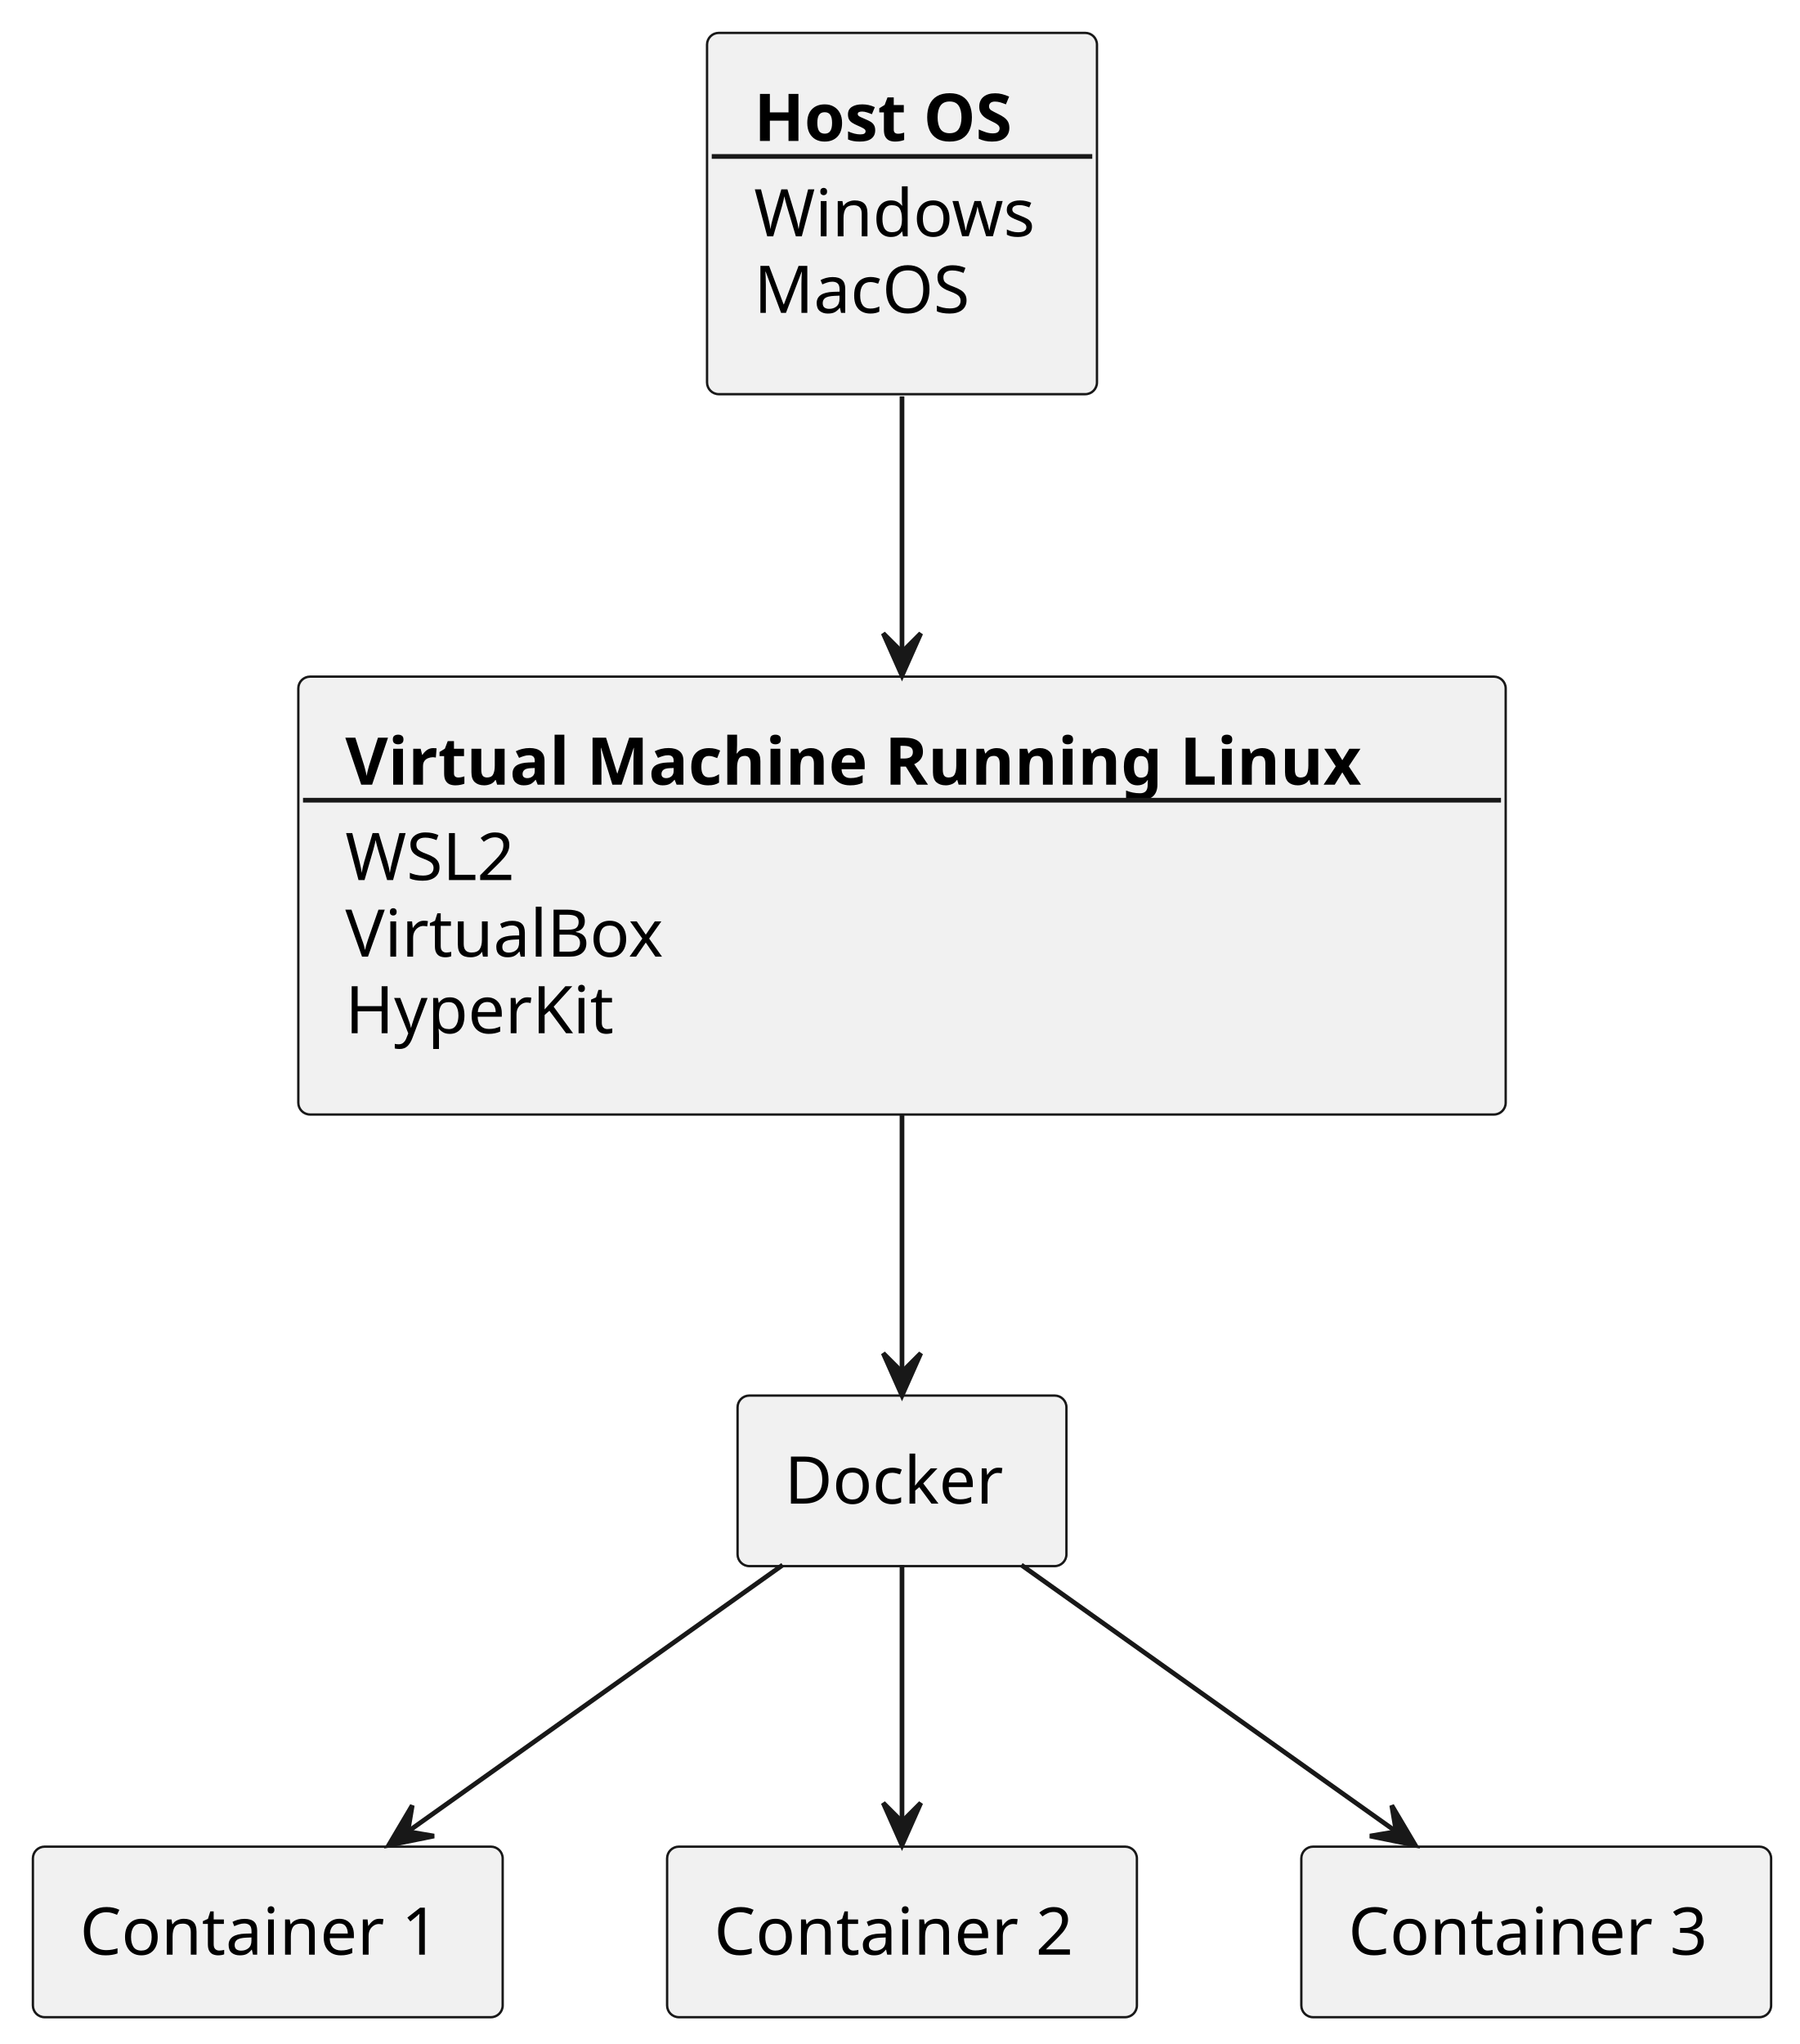
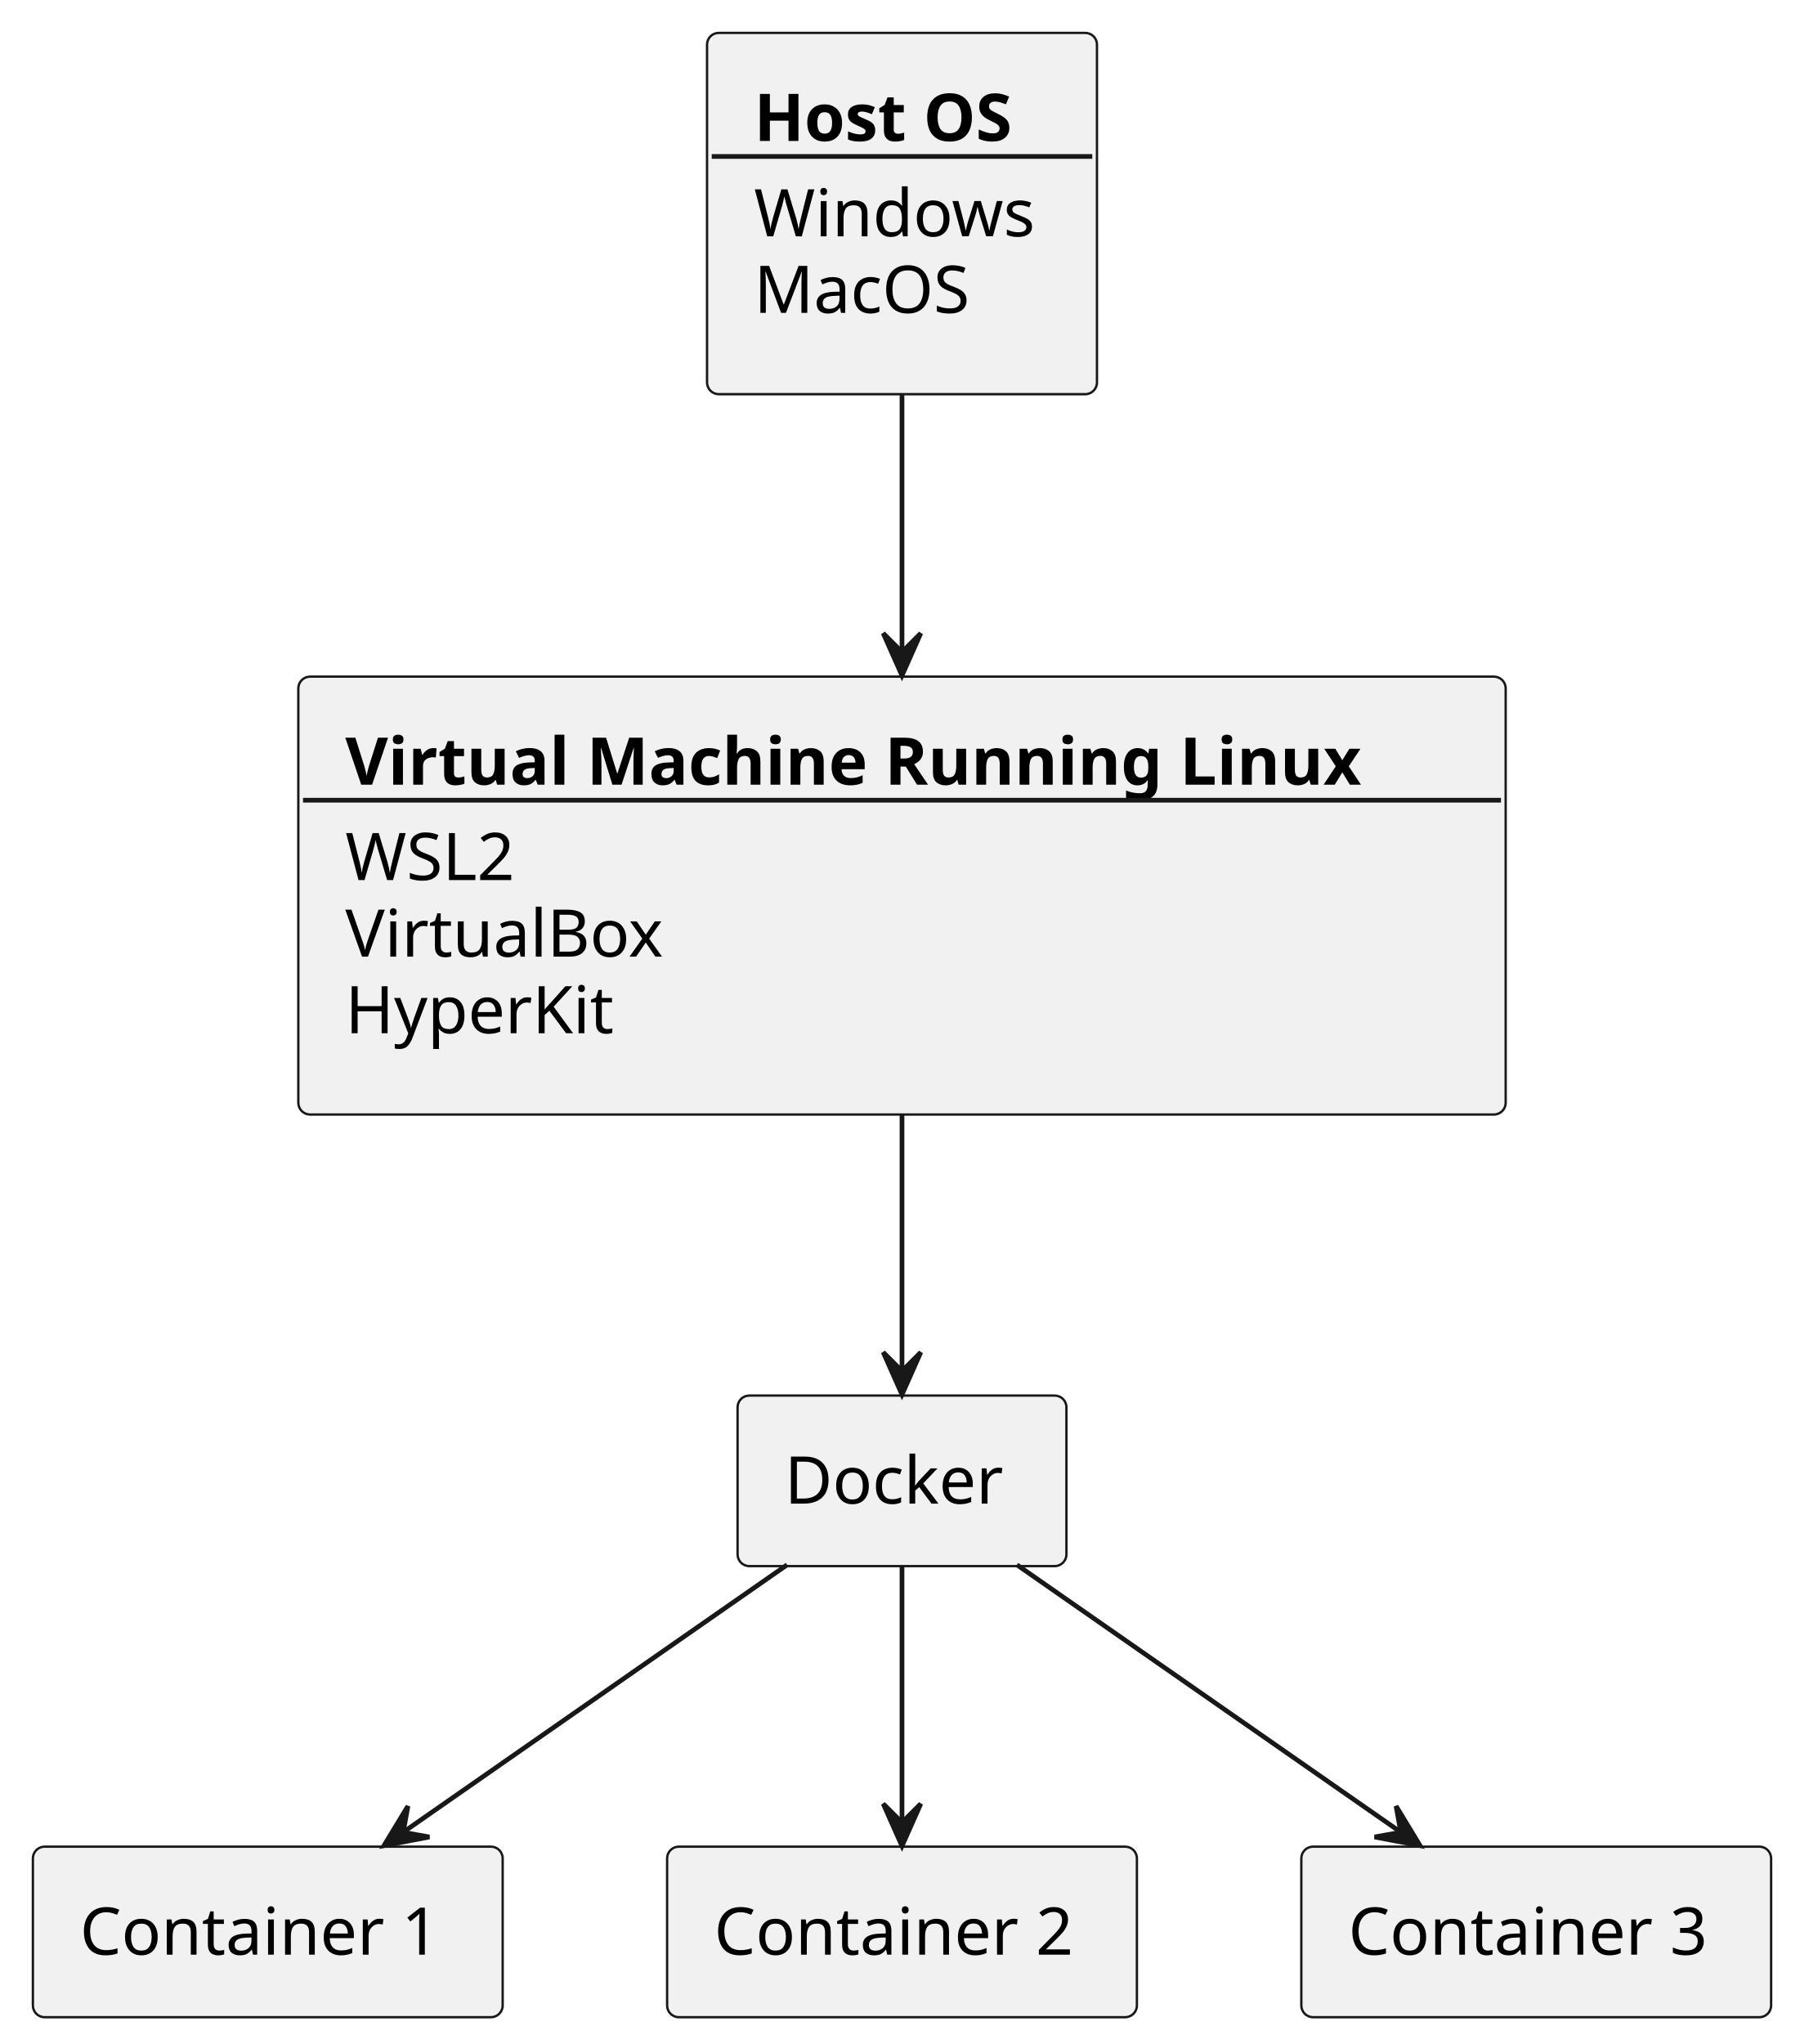
<svg xmlns="http://www.w3.org/2000/svg" contentStyleType="text/css" height="435px" preserveAspectRatio="none" style="width:383px;height:435px;background:#FFFFFF;" version="1.1" viewBox="0 0 383 435" width="383px" zoomAndPan="magnify">
  <defs />
  <g>
    <g id="elem_host">
      <rect fill="#F1F1F1" height="76.891" rx="2.5" ry="2.5" style="stroke:#181818;stroke-width:0.5;" width="83" x="150.5" y="7" />
      <text fill="#000000" font-family="sans-serif" font-size="14" font-weight="bold" lengthAdjust="spacing" textLength="63" x="160.5" y="29.995">Host OS</text>
      <line style="stroke:#181818;stroke-width:1.0;" x1="151.5" x2="232.5" y1="33.297" y2="33.297" />
      <text fill="#000000" font-family="sans-serif" font-size="14" lengthAdjust="spacing" textLength="62" x="160.5" y="50.292">Windows</text>
      <text fill="#000000" font-family="sans-serif" font-size="14" lengthAdjust="spacing" textLength="48" x="160.5" y="66.589">MacOS</text>
    </g>
    <g id="elem_vm">
      <rect fill="#F1F1F1" height="93.188" rx="2.5" ry="2.5" style="stroke:#181818;stroke-width:0.5;" width="257" x="63.5" y="144" />
      <text fill="#000000" font-family="sans-serif" font-size="14" font-weight="bold" lengthAdjust="spacing" textLength="237" x="73.5" y="166.995">Virtual Machine Running Linux</text>
      <line style="stroke:#181818;stroke-width:1.0;" x1="64.5" x2="319.5" y1="170.297" y2="170.297" />
      <text fill="#000000" font-family="sans-serif" font-size="14" lengthAdjust="spacing" textLength="38" x="73.5" y="187.292">WSL2</text>
      <text fill="#000000" font-family="sans-serif" font-size="14" lengthAdjust="spacing" textLength="68" x="73.5" y="203.589">VirtualBox</text>
      <text fill="#000000" font-family="sans-serif" font-size="14" lengthAdjust="spacing" textLength="57" x="73.5" y="219.886">HyperKit</text>
    </g>
    <g id="elem_docker">
      <rect fill="#F1F1F1" height="36.297" rx="2.5" ry="2.5" style="stroke:#181818;stroke-width:0.5;" width="70" x="157" y="297" />
      <text fill="#000000" font-family="sans-serif" font-size="14" lengthAdjust="spacing" textLength="50" x="167" y="319.995">Docker</text>
    </g>
    <g id="elem_container1">
      <rect fill="#F1F1F1" height="36.297" rx="2.5" ry="2.5" style="stroke:#181818;stroke-width:0.5;" width="100" x="7" y="393" />
      <text fill="#000000" font-family="sans-serif" font-size="14" lengthAdjust="spacing" textLength="80" x="17" y="415.995">Container 1</text>
    </g>
    <g id="elem_container2">
      <rect fill="#F1F1F1" height="36.297" rx="2.5" ry="2.5" style="stroke:#181818;stroke-width:0.5;" width="100" x="142" y="393" />
      <text fill="#000000" font-family="sans-serif" font-size="14" lengthAdjust="spacing" textLength="80" x="152" y="415.995">Container 2</text>
    </g>
    <g id="elem_container3">
      <rect fill="#F1F1F1" height="36.297" rx="2.5" ry="2.5" style="stroke:#181818;stroke-width:0.5;" width="100" x="277" y="393" />
      <text fill="#000000" font-family="sans-serif" font-size="14" lengthAdjust="spacing" textLength="80" x="287" y="415.995">Container 3</text>
    </g>
    <g id="link_host_vm">
-       <path d="M192,84.357 C192,101.073 192,120.855 192,138.785 " fill="none" id="host-to-vm" style="stroke:#181818;stroke-width:1.0;" />
-       <polygon fill="#181818" points="192,143.789,196,134.789,192,138.789,188,134.789,192,143.789" style="stroke:#181818;stroke-width:1.0;" />
+       <path d="M192,84.07 C192,100.79 192,120.73 192,138.74 " fill="none" id="host-to-vm" style="stroke:#181818;stroke-width:1.0;" />
+       <polygon fill="#181818" points="192,143.77,196,134.77,192,138.77,188,134.77,192,143.77" style="stroke:#181818;stroke-width:1.0;" />
    </g>
    <g id="link_vm_docker">
-       <path d="M192,237.213 C192,255.772 192,276.299 192,291.604 " fill="none" id="vm-to-docker" style="stroke:#181818;stroke-width:1.0;" />
-       <polygon fill="#181818" points="192,296.993,196,287.993,192,291.993,188,287.993,192,296.993" style="stroke:#181818;stroke-width:1.0;" />
+       <path d="M192,237.11 C192,255.65 192,276.24 192,291.44 " fill="none" id="vm-to-docker" style="stroke:#181818;stroke-width:1.0;" />
+       <polygon fill="#181818" points="192,296.79,196,287.79,192,291.79,188,287.79,192,296.79" style="stroke:#181818;stroke-width:1.0;" />
    </g>
    <g id="link_docker_container1">
-       <path d="M166.607,333.057 C144.03,349.112 110.987,372.609 87.089,389.603 " fill="none" id="docker-to-container1" style="stroke:#181818;stroke-width:1.0;" />
-       <polygon fill="#181818" points="82.738,392.698,92.39,390.742,86.812,389.8,87.754,384.222,82.738,392.698" style="stroke:#181818;stroke-width:1.0;" />
+       <path d="M167.55,333.02 C144.57,349.03 110.15,372.99 85.84,389.92 " fill="none" id="docker-to-container1" style="stroke:#181818;stroke-width:1.0;" />
+       <polygon fill="#181818" points="81.72,392.79,91.394,390.942,85.827,389.938,86.831,384.371,81.72,392.79" style="stroke:#181818;stroke-width:1.0;" />
    </g>
    <g id="link_docker_container2">
-       <path d="M192,333.057 C192,348.513 192,370.865 192,387.673 " fill="none" id="docker-to-container2" style="stroke:#181818;stroke-width:1.0;" />
-       <polygon fill="#181818" points="192,392.698,196,383.698,192,387.698,188,383.698,192,392.698" style="stroke:#181818;stroke-width:1.0;" />
+       <path d="M192,333.24 C192,348.48 192,370.81 192,387.46 " fill="none" id="docker-to-container2" style="stroke:#181818;stroke-width:1.0;" />
+       <polygon fill="#181818" points="192,392.87,196,383.87,192,387.87,188,383.87,192,392.87" style="stroke:#181818;stroke-width:1.0;" />
    </g>
    <g id="link_docker_container3">
-       <path d="M217.393,333.057 C239.97,349.112 273.013,372.609 296.911,389.603 " fill="none" id="docker-to-container3" style="stroke:#181818;stroke-width:1.0;" />
-       <polygon fill="#181818" points="301.262,392.698,296.246,384.222,297.188,389.8,291.61,390.742,301.262,392.698" style="stroke:#181818;stroke-width:1.0;" />
+       <path d="M216.45,333.02 C239.43,349.03 273.85,372.99 298.16,389.92 " fill="none" id="docker-to-container3" style="stroke:#181818;stroke-width:1.0;" />
+       <polygon fill="#181818" points="302.28,392.79,297.169,384.371,298.173,389.938,292.606,390.942,302.28,392.79" style="stroke:#181818;stroke-width:1.0;" />
    </g>
  </g>
</svg>
